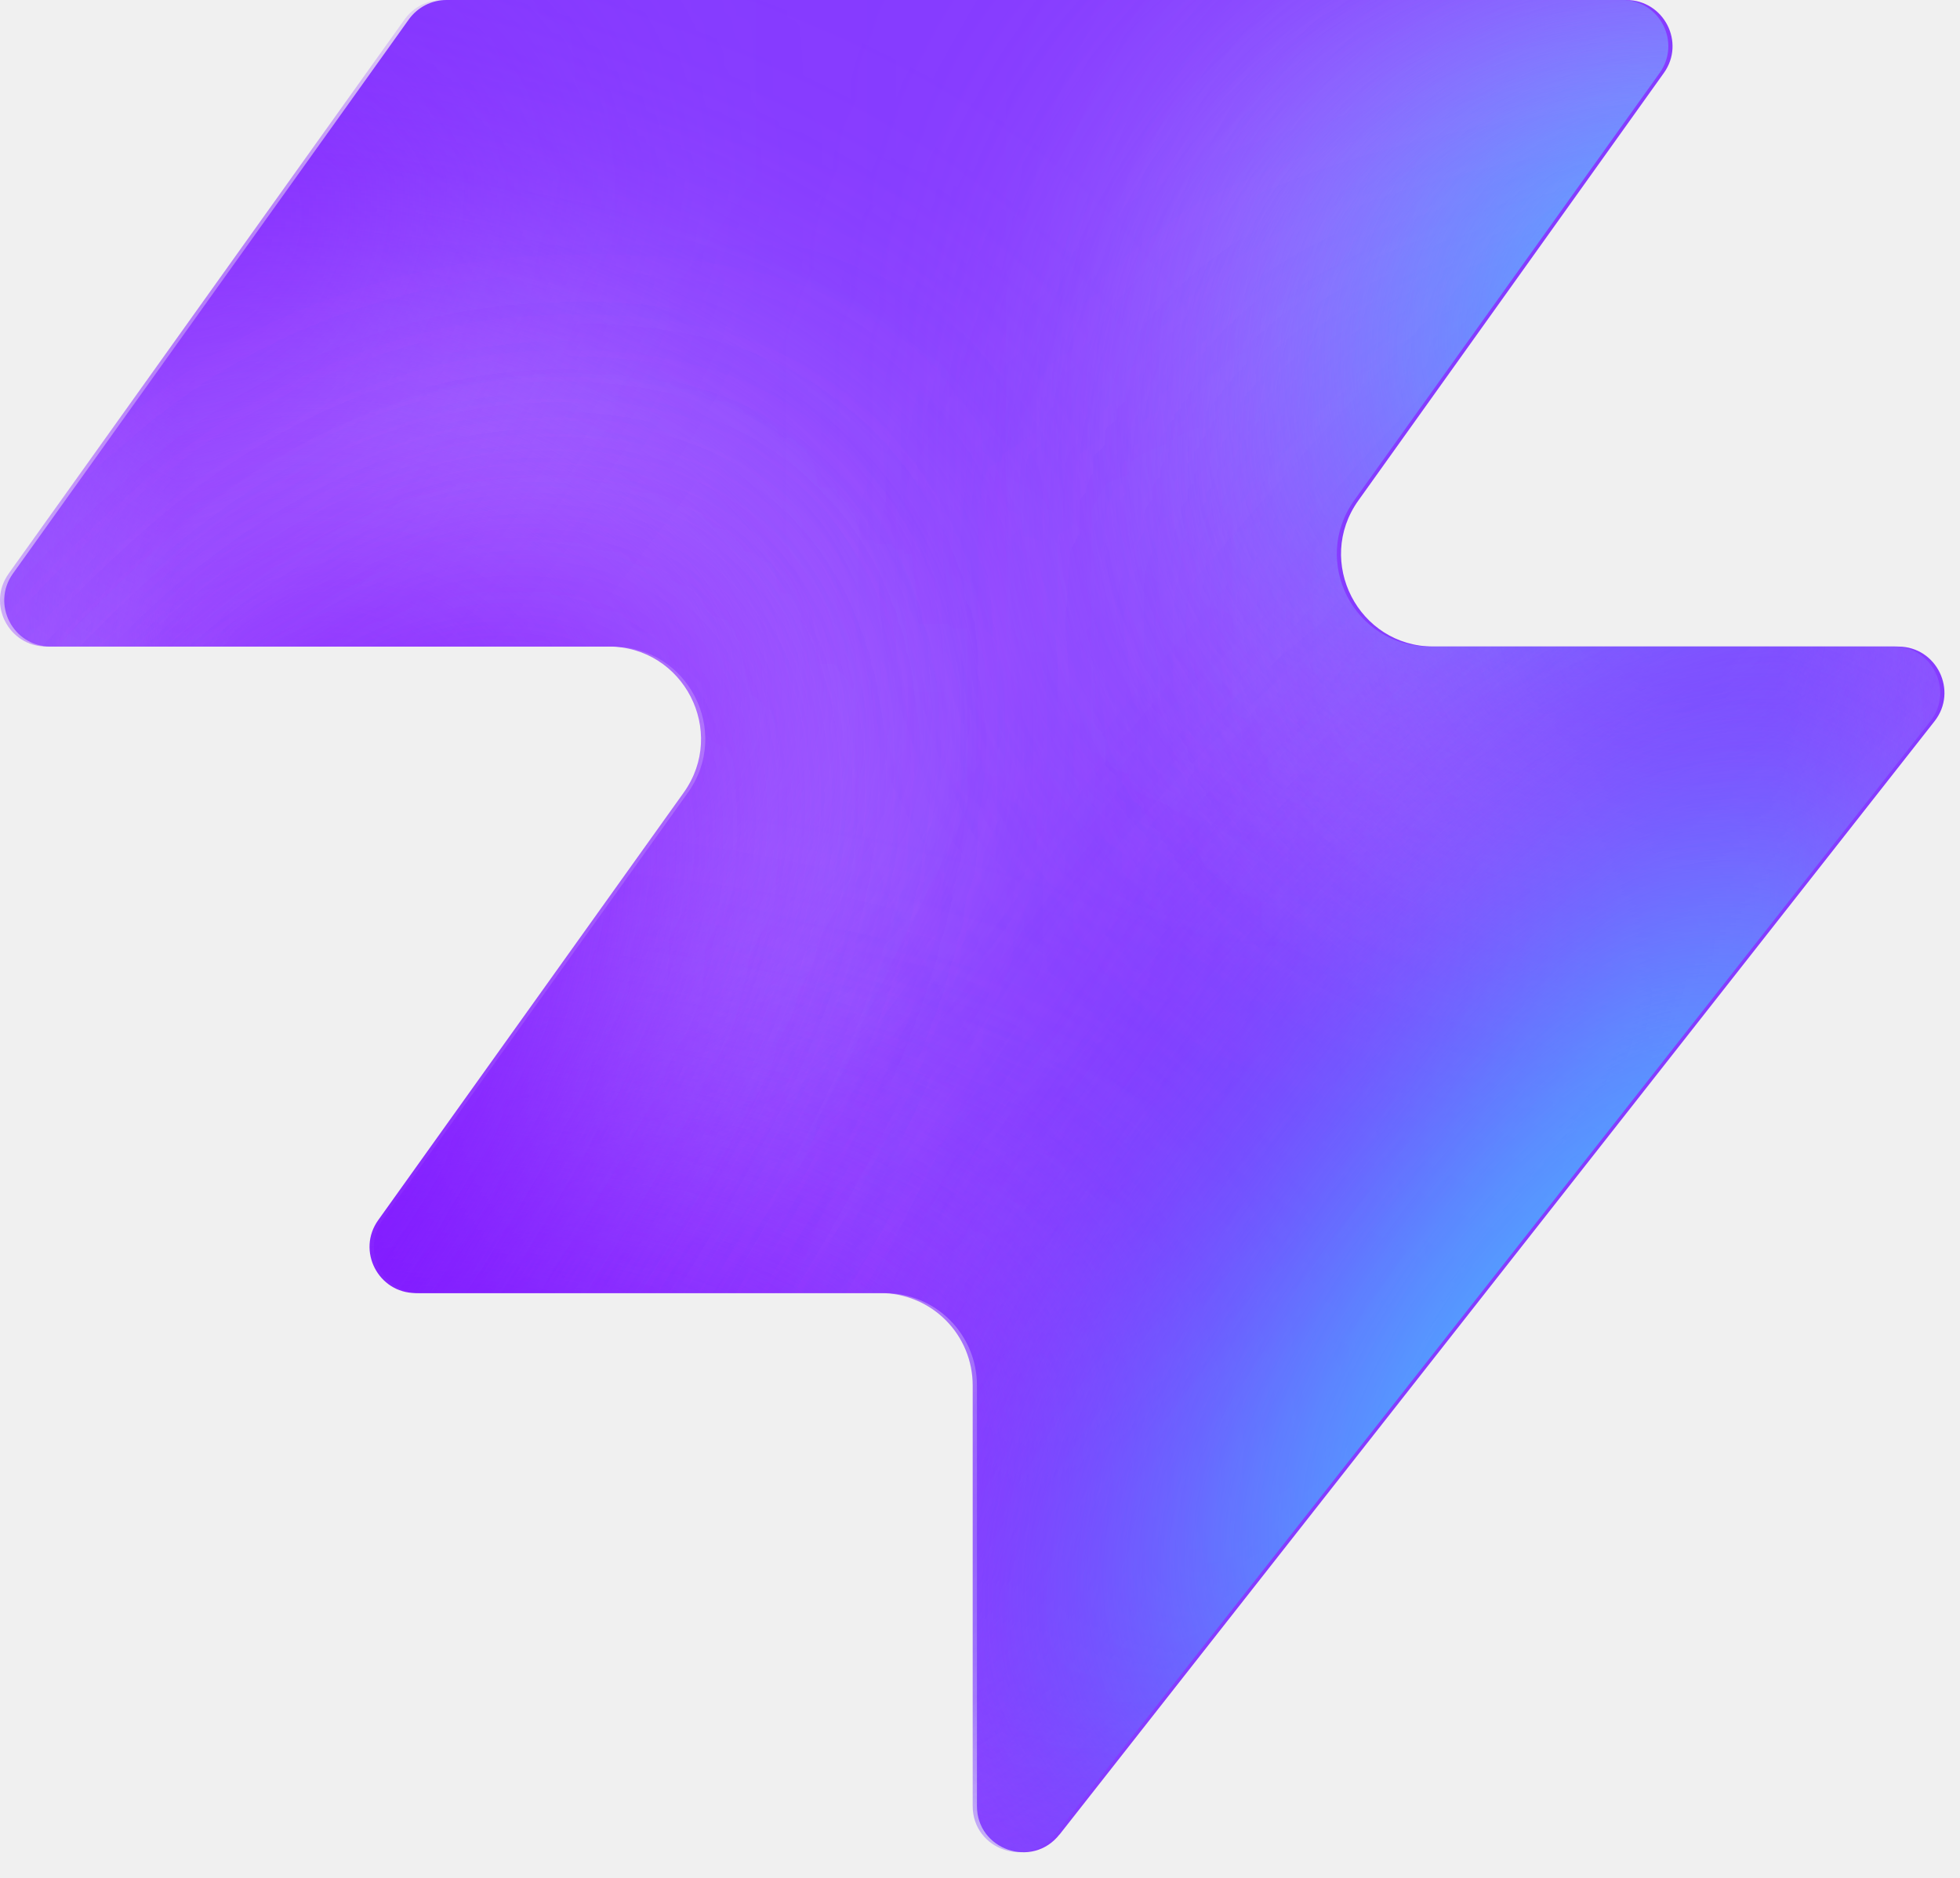
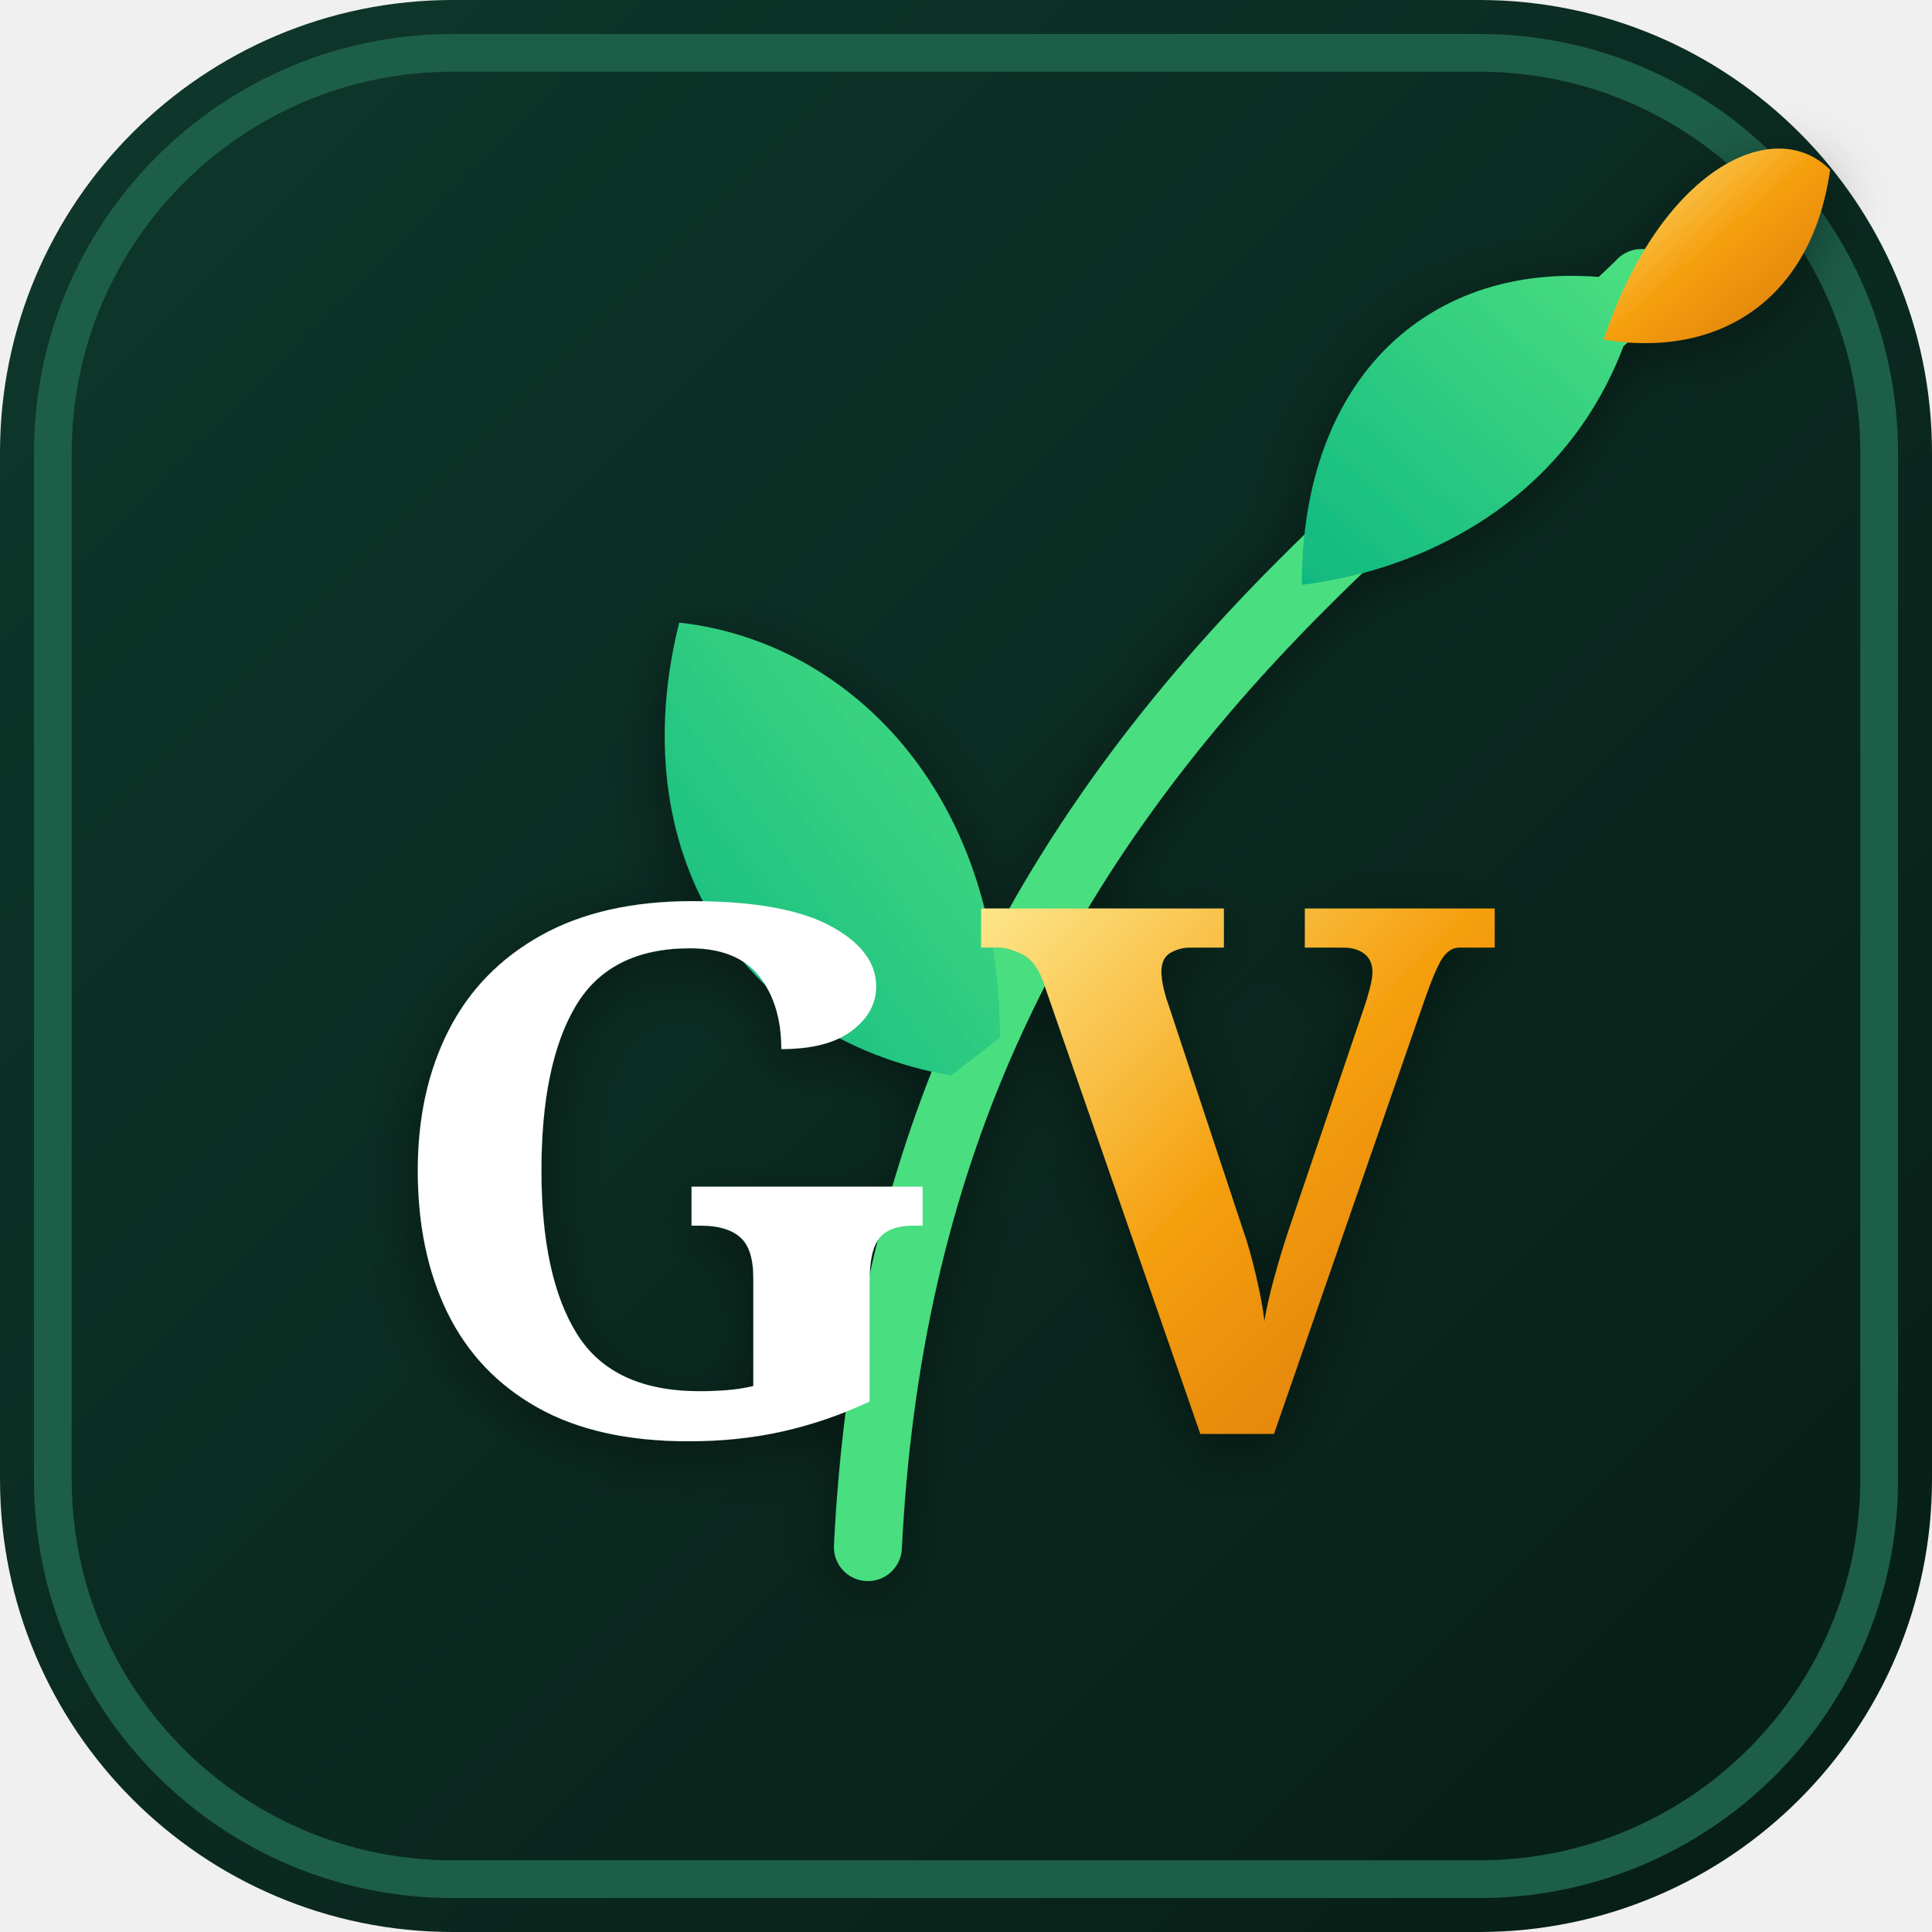
- <svg xmlns="http://www.w3.org/2000/svg" width="48" height="46" fill="none" viewBox="0 0 48 46">
-   <path fill="#863bff" d="M25.946 44.938c-.664.845-2.021.375-2.021-.698V33.937a2.26 2.26 0 0 0-2.262-2.262H10.287c-.92 0-1.456-1.04-.92-1.788l7.48-10.471c1.07-1.497 0-3.578-1.842-3.578H1.237c-.92 0-1.456-1.04-.92-1.788L10.013.474c.214-.297.556-.474.92-.474h28.894c.92 0 1.456 1.04.92 1.788l-7.48 10.471c-1.07 1.498 0 3.579 1.842 3.579h11.377c.943 0 1.473 1.088.89 1.83L25.947 44.94z" style="fill:#863bff;fill:color(display-p3 .525 .23 1);fill-opacity:1" />
-   <mask id="a" width="48" height="46" x="0" y="0" maskUnits="userSpaceOnUse" style="mask-type:alpha">
-     <path fill="#000" d="M25.842 44.938c-.664.844-2.021.375-2.021-.698V33.937a2.26 2.26 0 0 0-2.262-2.262H10.183c-.92 0-1.456-1.04-.92-1.788l7.48-10.471c1.07-1.498 0-3.579-1.842-3.579H1.133c-.92 0-1.456-1.04-.92-1.787L9.91.473c.214-.297.556-.474.92-.474h28.894c.92 0 1.456 1.04.92 1.788l-7.48 10.471c-1.07 1.498 0 3.578 1.842 3.578h11.377c.943 0 1.473 1.088.89 1.832L25.843 44.94z" style="fill:#000;fill-opacity:1" />
-   </mask>
-   <g mask="url(#a)">
-     <g filter="url(#b)">
-       <ellipse cx="5.508" cy="14.704" fill="#ede6ff" rx="5.508" ry="14.704" style="fill:#ede6ff;fill:color(display-p3 .927 .903 1);fill-opacity:1" transform="matrix(.00324 1 1 -.00324 -4.47 31.516)" />
-     </g>
-     <g filter="url(#c)">
-       <ellipse cx="10.399" cy="29.851" fill="#ede6ff" rx="10.399" ry="29.851" style="fill:#ede6ff;fill:color(display-p3 .927 .903 1);fill-opacity:1" transform="matrix(.00324 1 1 -.00324 -39.328 7.883)" />
-     </g>
-     <g filter="url(#d)">
-       <ellipse cx="5.508" cy="30.487" fill="#7e14ff" rx="5.508" ry="30.487" style="fill:#7e14ff;fill:color(display-p3 .492 .077 1);fill-opacity:1" transform="rotate(89.814 -25.913 -14.639)scale(1 -1)" />
-     </g>
-     <g filter="url(#e)">
-       <ellipse cx="5.508" cy="30.599" fill="#7e14ff" rx="5.508" ry="30.599" style="fill:#7e14ff;fill:color(display-p3 .492 .077 1);fill-opacity:1" transform="rotate(89.814 -32.644 -3.334)scale(1 -1)" />
-     </g>
-     <g filter="url(#f)">
-       <ellipse cx="5.508" cy="30.599" fill="#7e14ff" rx="5.508" ry="30.599" style="fill:#7e14ff;fill:color(display-p3 .492 .077 1);fill-opacity:1" transform="matrix(.00324 1 1 -.00324 -34.34 30.47)" />
-     </g>
-     <g filter="url(#g)">
-       <ellipse cx="14.072" cy="22.078" fill="#ede6ff" rx="14.072" ry="22.078" style="fill:#ede6ff;fill:color(display-p3 .927 .903 1);fill-opacity:1" transform="rotate(93.35 24.506 48.493)scale(-1 1)" />
-     </g>
-     <g filter="url(#h)">
-       <ellipse cx="3.47" cy="21.501" fill="#7e14ff" rx="3.47" ry="21.501" style="fill:#7e14ff;fill:color(display-p3 .492 .077 1);fill-opacity:1" transform="rotate(89.009 28.708 47.59)scale(-1 1)" />
-     </g>
-     <g filter="url(#i)">
-       <ellipse cx="3.47" cy="21.501" fill="#7e14ff" rx="3.47" ry="21.501" style="fill:#7e14ff;fill:color(display-p3 .492 .077 1);fill-opacity:1" transform="rotate(89.009 28.708 47.59)scale(-1 1)" />
-     </g>
-     <g filter="url(#j)">
-       <ellipse cx=".387" cy="8.972" fill="#7e14ff" rx="4.407" ry="29.108" style="fill:#7e14ff;fill:color(display-p3 .492 .077 1);fill-opacity:1" transform="rotate(39.51 .387 8.972)" />
-     </g>
-     <g filter="url(#k)">
-       <ellipse cx="47.523" cy="-6.092" fill="#7e14ff" rx="4.407" ry="29.108" style="fill:#7e14ff;fill:color(display-p3 .492 .077 1);fill-opacity:1" transform="rotate(37.892 47.523 -6.092)" />
-     </g>
-     <g filter="url(#l)">
-       <ellipse cx="41.412" cy="6.333" fill="#47bfff" rx="5.971" ry="9.665" style="fill:#47bfff;fill:color(display-p3 .28 .748 1);fill-opacity:1" transform="rotate(37.892 41.412 6.333)" />
-     </g>
-     <g filter="url(#m)">
-       <ellipse cx="-1.879" cy="38.332" fill="#7e14ff" rx="4.407" ry="29.108" style="fill:#7e14ff;fill:color(display-p3 .492 .077 1);fill-opacity:1" transform="rotate(37.892 -1.88 38.332)" />
-     </g>
-     <g filter="url(#n)">
-       <ellipse cx="-1.879" cy="38.332" fill="#7e14ff" rx="4.407" ry="29.108" style="fill:#7e14ff;fill:color(display-p3 .492 .077 1);fill-opacity:1" transform="rotate(37.892 -1.88 38.332)" />
-     </g>
-     <g filter="url(#o)">
-       <ellipse cx="35.651" cy="29.907" fill="#7e14ff" rx="4.407" ry="29.108" style="fill:#7e14ff;fill:color(display-p3 .492 .077 1);fill-opacity:1" transform="rotate(37.892 35.651 29.907)" />
-     </g>
-     <g filter="url(#p)">
-       <ellipse cx="38.418" cy="32.4" fill="#47bfff" rx="5.971" ry="15.297" style="fill:#47bfff;fill:color(display-p3 .28 .748 1);fill-opacity:1" transform="rotate(37.892 38.418 32.4)" />
-     </g>
-   </g>
+ <svg xmlns="http://www.w3.org/2000/svg" viewBox="0 0 512 512" fill="none">
  <defs>
-     <filter id="b" width="60.045" height="41.654" x="-19.77" y="16.149" color-interpolation-filters="sRGB" filterUnits="userSpaceOnUse">
-       <feFlood flood-opacity="0" result="BackgroundImageFix" />
-       <feBlend in="SourceGraphic" in2="BackgroundImageFix" result="shape" />
-       <feGaussianBlur result="effect1_foregroundBlur_2002_17158" stdDeviation="7.659" />
-     </filter>
-     <filter id="c" width="90.34" height="51.437" x="-54.613" y="-7.533" color-interpolation-filters="sRGB" filterUnits="userSpaceOnUse">
-       <feFlood flood-opacity="0" result="BackgroundImageFix" />
-       <feBlend in="SourceGraphic" in2="BackgroundImageFix" result="shape" />
-       <feGaussianBlur result="effect1_foregroundBlur_2002_17158" stdDeviation="7.659" />
-     </filter>
-     <filter id="d" width="79.355" height="29.4" x="-49.64" y="2.03" color-interpolation-filters="sRGB" filterUnits="userSpaceOnUse">
-       <feFlood flood-opacity="0" result="BackgroundImageFix" />
-       <feBlend in="SourceGraphic" in2="BackgroundImageFix" result="shape" />
-       <feGaussianBlur result="effect1_foregroundBlur_2002_17158" stdDeviation="4.596" />
-     </filter>
-     <filter id="e" width="79.579" height="29.4" x="-45.045" y="20.029" color-interpolation-filters="sRGB" filterUnits="userSpaceOnUse">
-       <feFlood flood-opacity="0" result="BackgroundImageFix" />
-       <feBlend in="SourceGraphic" in2="BackgroundImageFix" result="shape" />
-       <feGaussianBlur result="effect1_foregroundBlur_2002_17158" stdDeviation="4.596" />
-     </filter>
-     <filter id="f" width="79.579" height="29.4" x="-43.513" y="21.178" color-interpolation-filters="sRGB" filterUnits="userSpaceOnUse">
-       <feFlood flood-opacity="0" result="BackgroundImageFix" />
-       <feBlend in="SourceGraphic" in2="BackgroundImageFix" result="shape" />
-       <feGaussianBlur result="effect1_foregroundBlur_2002_17158" stdDeviation="4.596" />
-     </filter>
-     <filter id="g" width="74.749" height="58.852" x="15.756" y="-17.901" color-interpolation-filters="sRGB" filterUnits="userSpaceOnUse">
-       <feFlood flood-opacity="0" result="BackgroundImageFix" />
-       <feBlend in="SourceGraphic" in2="BackgroundImageFix" result="shape" />
-       <feGaussianBlur result="effect1_foregroundBlur_2002_17158" stdDeviation="7.659" />
-     </filter>
-     <filter id="h" width="61.377" height="25.362" x="23.548" y="2.284" color-interpolation-filters="sRGB" filterUnits="userSpaceOnUse">
-       <feFlood flood-opacity="0" result="BackgroundImageFix" />
-       <feBlend in="SourceGraphic" in2="BackgroundImageFix" result="shape" />
-       <feGaussianBlur result="effect1_foregroundBlur_2002_17158" stdDeviation="4.596" />
-     </filter>
-     <filter id="i" width="61.377" height="25.362" x="23.548" y="2.284" color-interpolation-filters="sRGB" filterUnits="userSpaceOnUse">
-       <feFlood flood-opacity="0" result="BackgroundImageFix" />
-       <feBlend in="SourceGraphic" in2="BackgroundImageFix" result="shape" />
-       <feGaussianBlur result="effect1_foregroundBlur_2002_17158" stdDeviation="4.596" />
-     </filter>
-     <filter id="j" width="56.045" height="63.649" x="-27.636" y="-22.853" color-interpolation-filters="sRGB" filterUnits="userSpaceOnUse">
-       <feFlood flood-opacity="0" result="BackgroundImageFix" />
-       <feBlend in="SourceGraphic" in2="BackgroundImageFix" result="shape" />
-       <feGaussianBlur result="effect1_foregroundBlur_2002_17158" stdDeviation="4.596" />
-     </filter>
-     <filter id="k" width="54.814" height="64.646" x="20.116" y="-38.415" color-interpolation-filters="sRGB" filterUnits="userSpaceOnUse">
-       <feFlood flood-opacity="0" result="BackgroundImageFix" />
-       <feBlend in="SourceGraphic" in2="BackgroundImageFix" result="shape" />
-       <feGaussianBlur result="effect1_foregroundBlur_2002_17158" stdDeviation="4.596" />
-     </filter>
-     <filter id="l" width="33.541" height="35.313" x="24.641" y="-11.323" color-interpolation-filters="sRGB" filterUnits="userSpaceOnUse">
-       <feFlood flood-opacity="0" result="BackgroundImageFix" />
-       <feBlend in="SourceGraphic" in2="BackgroundImageFix" result="shape" />
-       <feGaussianBlur result="effect1_foregroundBlur_2002_17158" stdDeviation="4.596" />
-     </filter>
-     <filter id="m" width="54.814" height="64.646" x="-29.286" y="6.009" color-interpolation-filters="sRGB" filterUnits="userSpaceOnUse">
-       <feFlood flood-opacity="0" result="BackgroundImageFix" />
-       <feBlend in="SourceGraphic" in2="BackgroundImageFix" result="shape" />
-       <feGaussianBlur result="effect1_foregroundBlur_2002_17158" stdDeviation="4.596" />
-     </filter>
-     <filter id="n" width="54.814" height="64.646" x="-29.286" y="6.009" color-interpolation-filters="sRGB" filterUnits="userSpaceOnUse">
-       <feFlood flood-opacity="0" result="BackgroundImageFix" />
-       <feBlend in="SourceGraphic" in2="BackgroundImageFix" result="shape" />
-       <feGaussianBlur result="effect1_foregroundBlur_2002_17158" stdDeviation="4.596" />
-     </filter>
-     <filter id="o" width="54.814" height="64.646" x="8.244" y="-2.416" color-interpolation-filters="sRGB" filterUnits="userSpaceOnUse">
-       <feFlood flood-opacity="0" result="BackgroundImageFix" />
-       <feBlend in="SourceGraphic" in2="BackgroundImageFix" result="shape" />
-       <feGaussianBlur result="effect1_foregroundBlur_2002_17158" stdDeviation="4.596" />
-     </filter>
-     <filter id="p" width="39.409" height="43.623" x="18.713" y="10.588" color-interpolation-filters="sRGB" filterUnits="userSpaceOnUse">
-       <feFlood flood-opacity="0" result="BackgroundImageFix" />
-       <feBlend in="SourceGraphic" in2="BackgroundImageFix" result="shape" />
-       <feGaussianBlur result="effect1_foregroundBlur_2002_17158" stdDeviation="4.596" />
+     <linearGradient id="bgGrad" x1="0%" y1="0%" x2="100%" y2="100%">
+       <stop offset="0%" stop-color="#0F382C" />
+       <stop offset="100%" stop-color="#061D15" />
+     </linearGradient>
+     <linearGradient id="leafGrad" x1="0%" y1="100%" x2="100%" y2="0%">
+       <stop offset="0%" stop-color="#10B981" />
+       <stop offset="100%" stop-color="#4ADE80" />
+     </linearGradient>
+     <linearGradient id="goldGrad" x1="0%" y1="0%" x2="100%" y2="100%">
+       <stop offset="0%" stop-color="#FDE68A" />
+       <stop offset="50%" stop-color="#F59E0B" />
+       <stop offset="100%" stop-color="#D97706" />
+     </linearGradient>
+     <filter id="glow" x="-20%" y="-20%" width="140%" height="140%">
+       <feDropShadow dx="0" dy="4" stdDeviation="8" flood-color="#000000" flood-opacity="0.4" />
    </filter>
  </defs>
+   <rect width="512" height="512" rx="120" fill="url(#bgGrad)" />
+   <rect x="14" y="14" width="484" height="484" rx="106" stroke="#1D5E49" stroke-width="10" />
+   <g filter="url(#glow)">
+     <path d="M 230 410 C 235 310, 270 230, 345 155 C 385 115, 415 95, 435 75" stroke="#4ADE80" stroke-width="18" stroke-linecap="round" fill="none" />
+     <path d="M 252 285 C 195 275, 165 225, 180 165 C 225 170, 265 210, 265 275 Z" fill="url(#leafGrad)" />
+     <path d="M 345 155 C 345 95, 385 65, 435 75 C 425 125, 385 150, 345 155 Z" fill="url(#leafGrad)" />
+     <path d="M 425 90 C 440 45, 470 30, 485 45 C 480 80, 455 95, 425 90 Z" fill="url(#goldGrad)" />
+     <text x="100" y="380" font-family="'Playfair Display', Georgia, serif" font-size="195" font-weight="800" fill="#FFFFFF" letter-spacing="-6">G</text>
+     <text x="260" y="380" font-family="'Playfair Display', Georgia, serif" font-size="195" font-weight="800" fill="url(#goldGrad)" letter-spacing="-6">V</text>
+   </g>
</svg>
